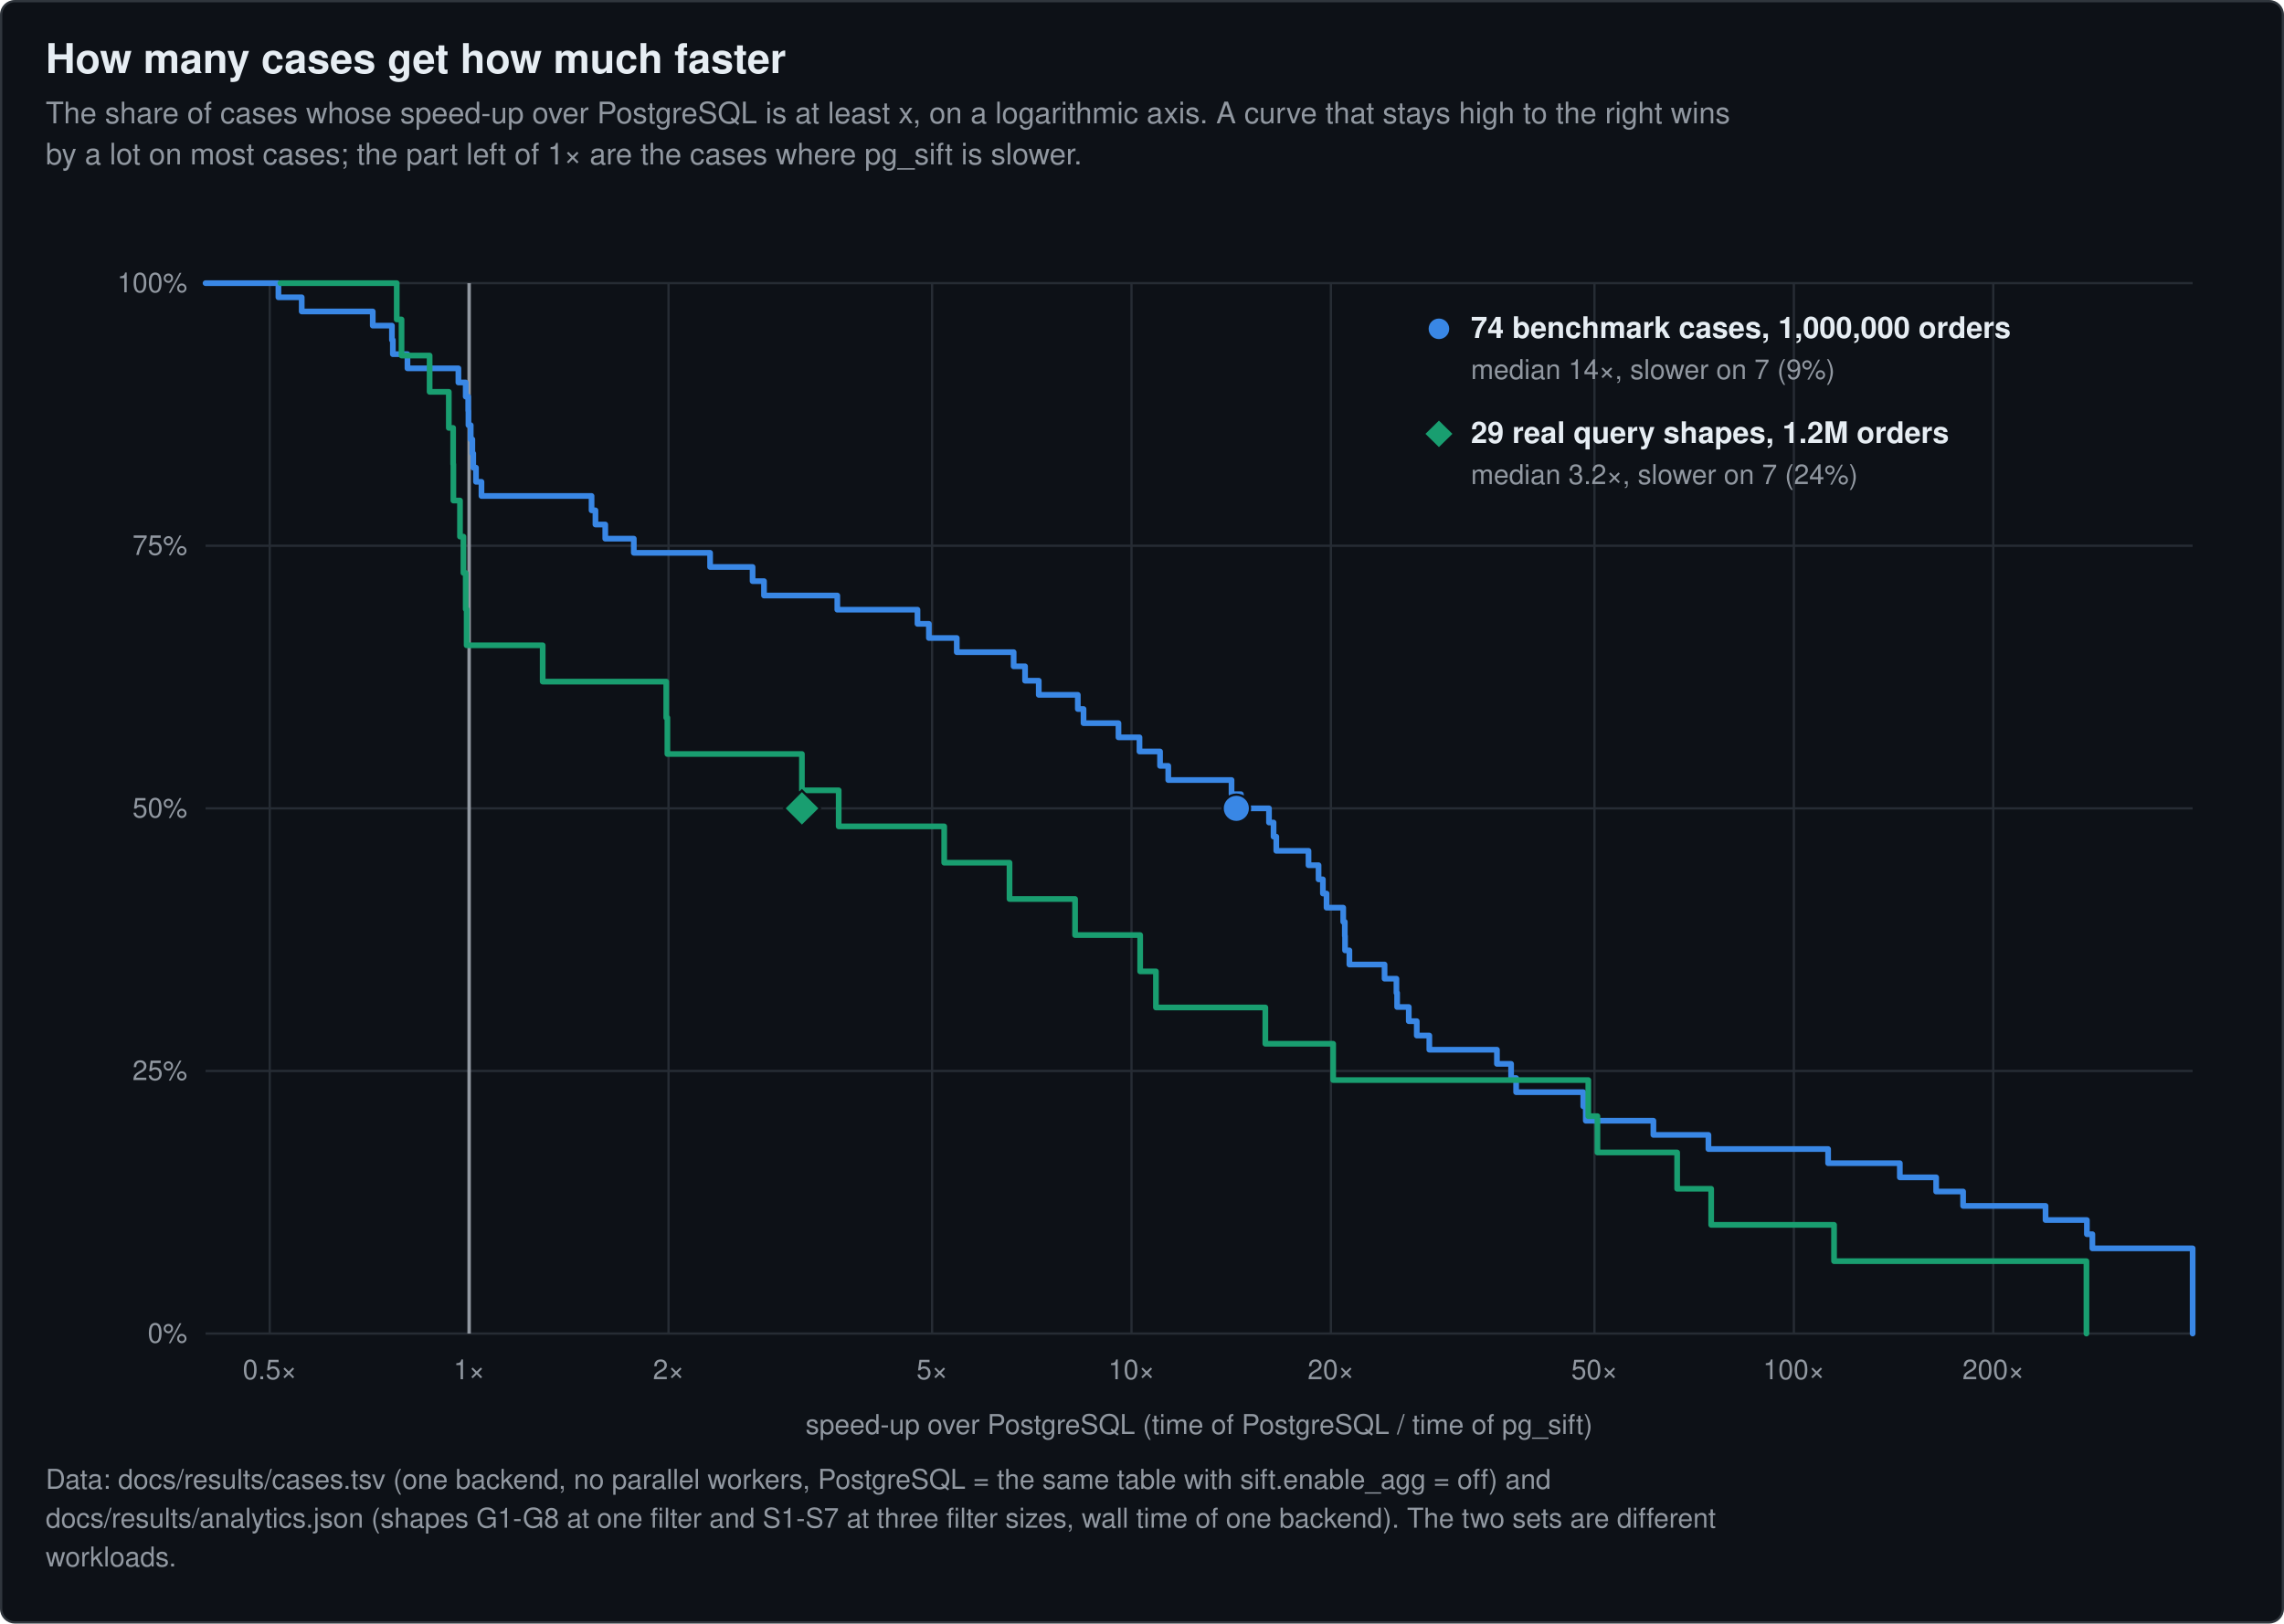
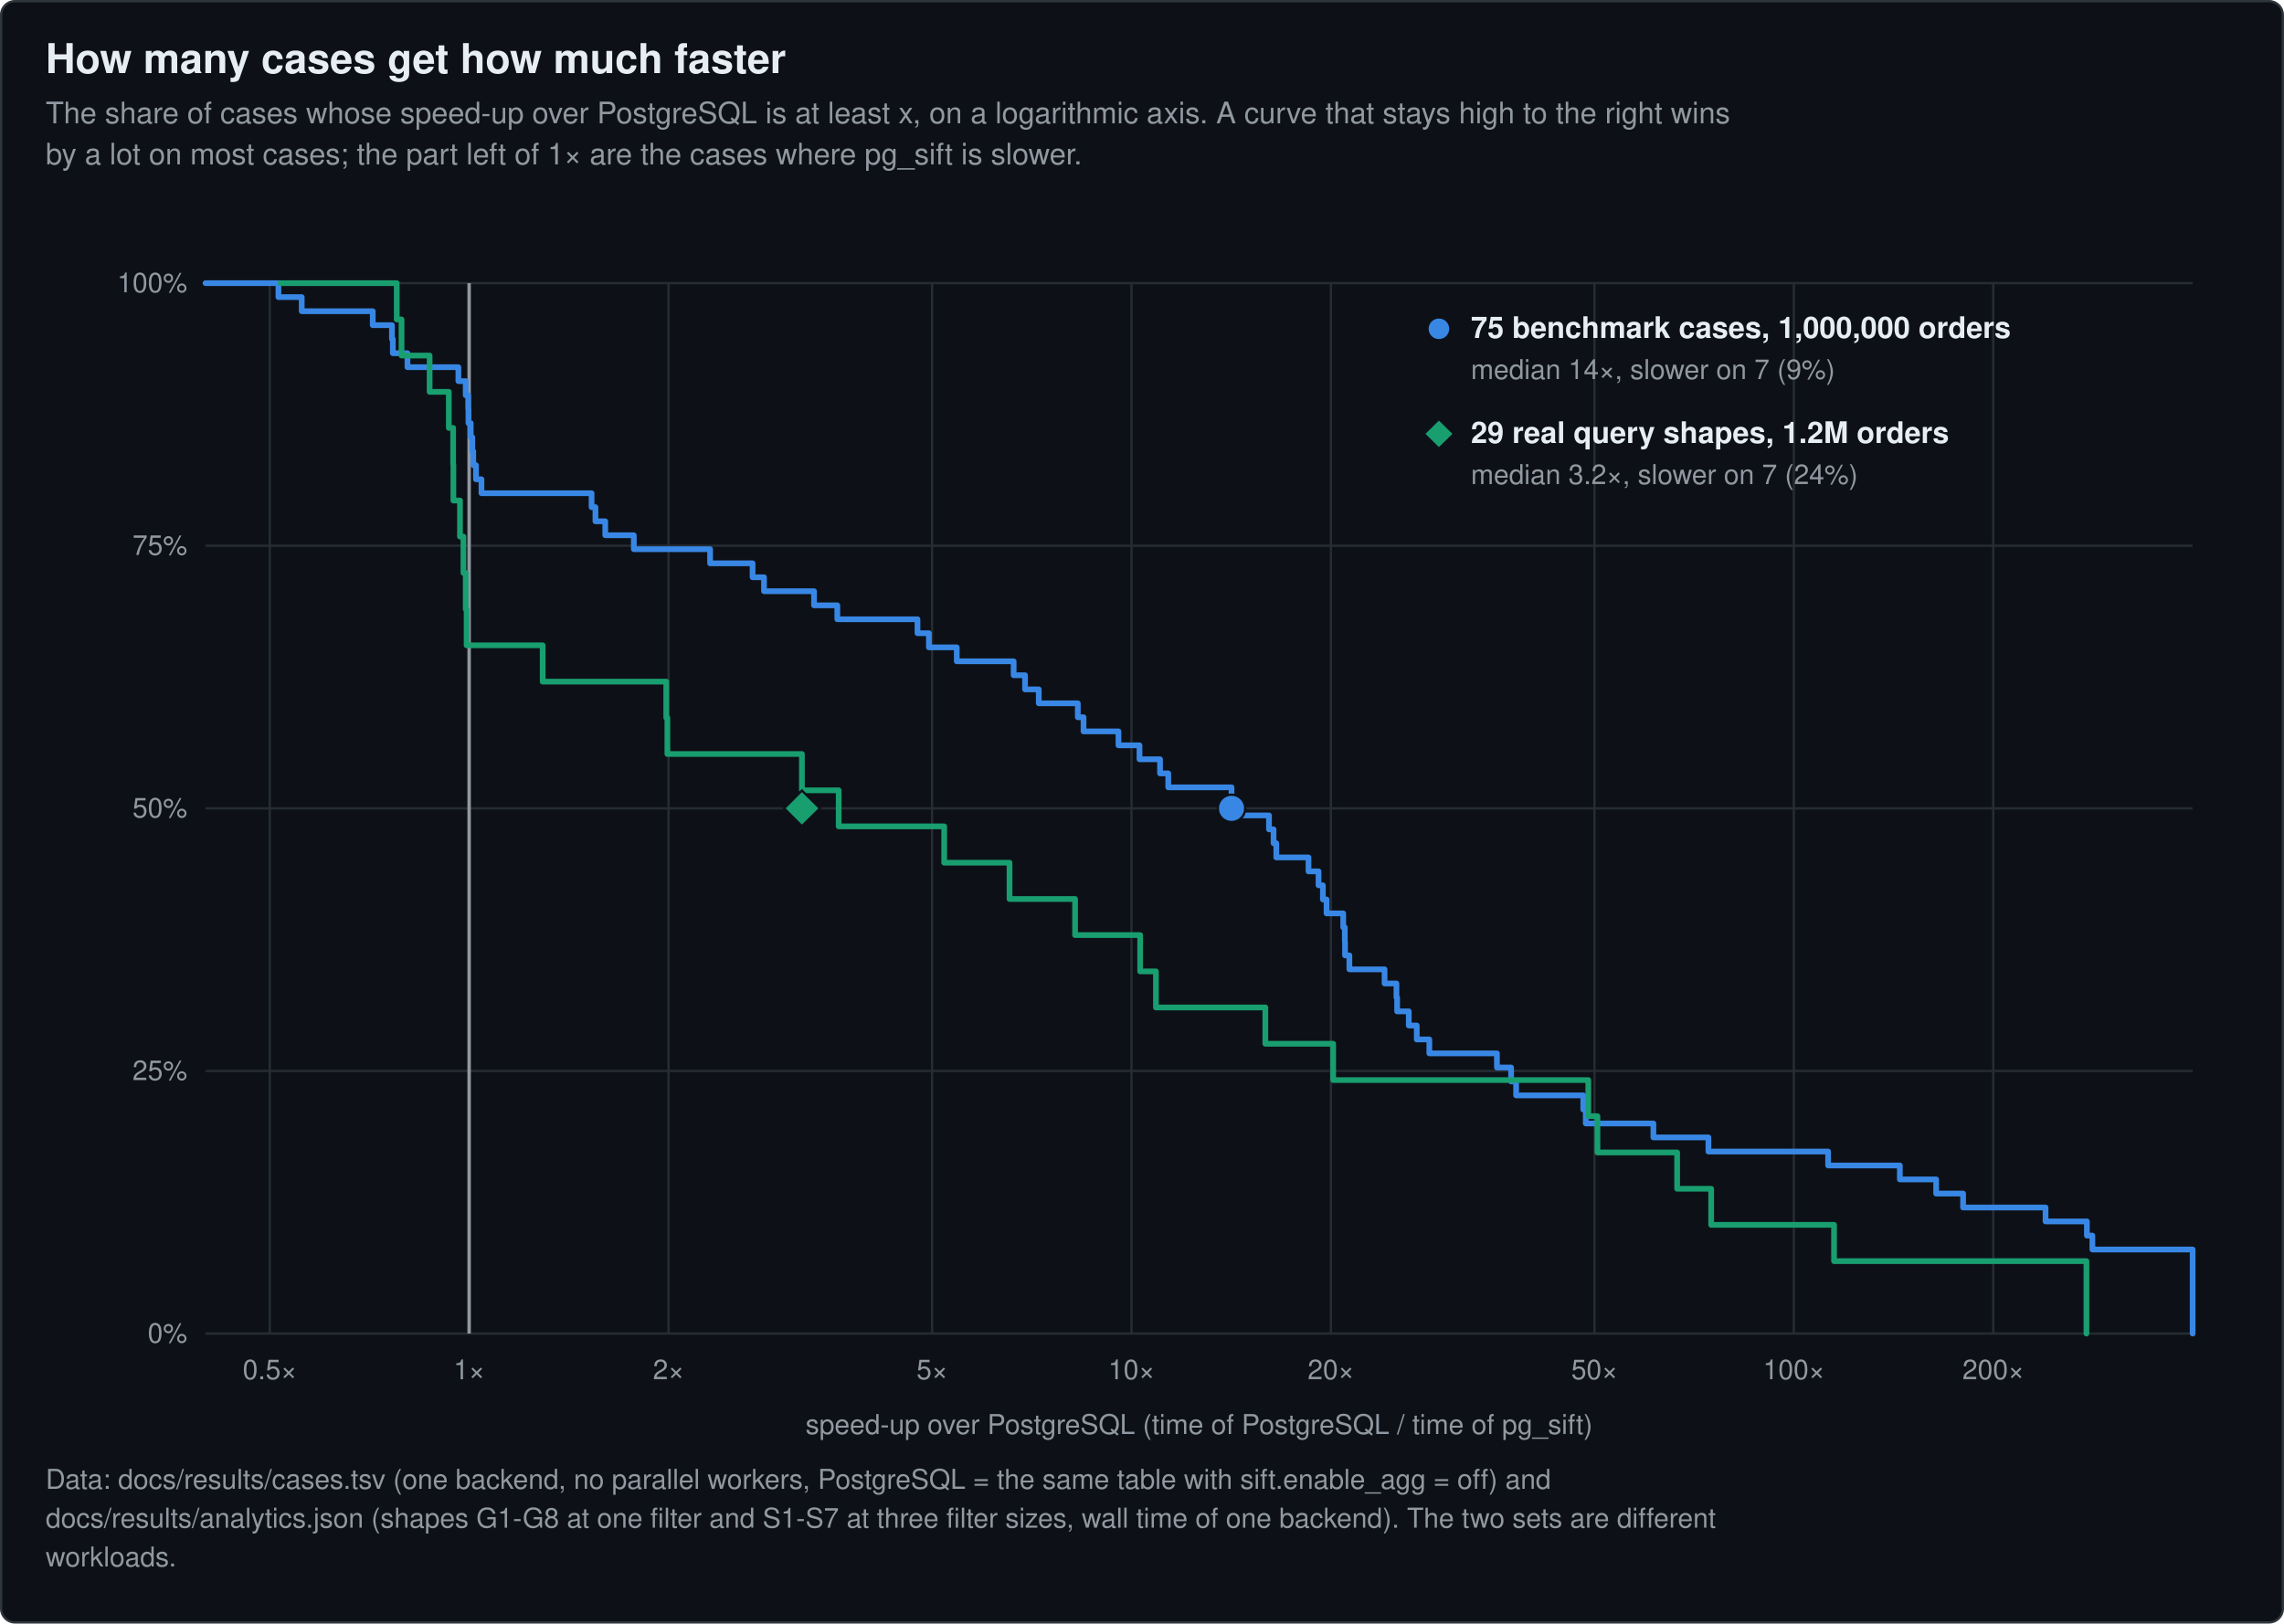
<svg xmlns="http://www.w3.org/2000/svg" width="1000" height="711" viewBox="0 0 1000 711" role="img" aria-labelledby="t d" font-family="Helvetica, Arial, sans-serif">
  <rect x="0.5" y="0.5" width="999" height="710" rx="6" fill="#0d1117" stroke="#30363d" />
  <text x="20" y="32" font-size="18" text-anchor="start" fill="#e6edf3" font-weight="bold">How many cases get how much faster</text>
  <text x="20" y="54" font-size="13" text-anchor="start" fill="#9198a1">The share of cases whose speed-up over PostgreSQL is at least x, on a logarithmic axis. A curve that stays high to the right wins</text>
  <text x="20" y="72" font-size="13" text-anchor="start" fill="#9198a1">by a lot on most cases; the part left of 1× are the cases where pg_sift is slower.</text>
  <line x1="90" y1="584" x2="960" y2="584" stroke="#262c34" stroke-width="1" />
  <text x="82" y="588" font-size="12" text-anchor="end" fill="#9198a1">0%</text>
  <line x1="90" y1="469" x2="960" y2="469" stroke="#262c34" stroke-width="1" />
  <text x="82" y="473" font-size="12" text-anchor="end" fill="#9198a1">25%</text>
  <line x1="90" y1="354" x2="960" y2="354" stroke="#262c34" stroke-width="1" />
  <text x="82" y="358" font-size="12" text-anchor="end" fill="#9198a1">50%</text>
  <line x1="90" y1="239" x2="960" y2="239" stroke="#262c34" stroke-width="1" />
  <text x="82" y="243" font-size="12" text-anchor="end" fill="#9198a1">75%</text>
  <line x1="90" y1="124" x2="960" y2="124" stroke="#262c34" stroke-width="1" />
  <text x="82" y="128" font-size="12" text-anchor="end" fill="#9198a1">100%</text>
  <line x1="118.1" y1="124" x2="118.1" y2="584" stroke="#262c34" stroke-width="1" />
  <text x="118.1" y="604" font-size="12" text-anchor="middle" fill="#9198a1">0.5×</text>
  <line x1="205.4" y1="124" x2="205.4" y2="584" stroke="#9198a1" stroke-width="1.5" />
  <text x="205.4" y="604" font-size="12" text-anchor="middle" fill="#9198a1">1×</text>
  <line x1="292.7" y1="124" x2="292.7" y2="584" stroke="#262c34" stroke-width="1" />
  <text x="292.7" y="604" font-size="12" text-anchor="middle" fill="#9198a1">2×</text>
  <line x1="408.1" y1="124" x2="408.1" y2="584" stroke="#262c34" stroke-width="1" />
  <text x="408.1" y="604" font-size="12" text-anchor="middle" fill="#9198a1">5×</text>
  <line x1="495.4" y1="124" x2="495.4" y2="584" stroke="#262c34" stroke-width="1" />
  <text x="495.4" y="604" font-size="12" text-anchor="middle" fill="#9198a1">10×</text>
  <line x1="582.7" y1="124" x2="582.7" y2="584" stroke="#262c34" stroke-width="1" />
  <text x="582.7" y="604" font-size="12" text-anchor="middle" fill="#9198a1">20×</text>
  <line x1="698.1" y1="124" x2="698.1" y2="584" stroke="#262c34" stroke-width="1" />
  <text x="698.1" y="604" font-size="12" text-anchor="middle" fill="#9198a1">50×</text>
  <line x1="785.4" y1="124" x2="785.4" y2="584" stroke="#262c34" stroke-width="1" />
  <text x="785.4" y="604" font-size="12" text-anchor="middle" fill="#9198a1">100×</text>
  <line x1="872.7" y1="124" x2="872.7" y2="584" stroke="#262c34" stroke-width="1" />
  <text x="872.7" y="604" font-size="12" text-anchor="middle" fill="#9198a1">200×</text>
  <text x="525" y="628" font-size="12" text-anchor="middle" fill="#9198a1">speed-up over PostgreSQL (time of PostgreSQL / time of pg_sift)</text>
-   <polyline fill="none" stroke="#3987e5" stroke-width="2.5" stroke-linejoin="round" stroke-linecap="round" points="90,124 90,124 90,124 121.9,124 121.9,130.2 132.1,130.2 132.1,136.4 163.2,136.4 163.2,142.6 171.6,142.6 171.6,148.9 172,148.9 172,155.1 178.4,155.1 178.4,161.3 200.7,161.3 200.7,167.5 203.9,167.5 203.9,173.7 205,173.7 205,179.9 205.1,179.9 205.1,186.2 206.1,186.2 206.1,192.4 206.8,192.4 206.8,198.6 207.2,198.6 207.2,204.8 208.4,204.8 208.4,211 210.8,211 210.8,217.2 259,217.2 259,223.5 260.7,223.5 260.7,229.7 265,229.7 265,235.9 277.5,235.9 277.5,242.1 310.9,242.1 310.9,248.3 329.5,248.3 329.5,254.5 334.5,254.5 334.5,260.8 366.6,260.8 366.6,267 401.7,267 401.7,273.2 406.7,273.2 406.7,279.4 418.9,279.4 418.9,285.6 443.8,285.6 443.8,291.8 448.8,291.8 448.8,298.1 454.8,298.1 454.8,304.3 471.9,304.3 471.9,310.5 474.4,310.5 474.4,316.7 489.7,316.7 489.7,322.9 498.9,322.9 498.9,329.1 507.9,329.1 507.9,335.4 511.5,335.4 511.5,341.6 539.2,341.6 539.2,347.8 543.3,347.8 543.3,354 555.6,354 555.6,360.2 557.6,360.2 557.6,366.4 558.8,366.4 558.8,372.6 572.9,372.6 572.9,378.9 577.3,378.9 577.3,385.1 579.2,385.1 579.2,391.3 580.8,391.3 580.8,397.5 588.1,397.5 588.1,403.7 588.8,403.7 588.8,409.9 588.9,409.9 588.9,416.2 590.8,416.2 590.8,422.4 606.2,422.4 606.2,428.6 611.4,428.6 611.4,434.8 611.7,434.8 611.7,441 616.8,441 616.8,447.2 620.3,447.2 620.3,453.5 625.8,453.5 625.8,459.7 655.4,459.7 655.4,465.9 661.6,465.9 661.6,472.1 663.8,472.1 663.8,478.3 693.2,478.3 693.2,484.5 694.3,484.5 694.3,490.8 723.9,490.8 723.9,497 748,497 748,503.2 800.4,503.2 800.4,509.4 831.8,509.4 831.8,515.6 847.7,515.6 847.7,521.8 859.5,521.8 859.5,528.1 895.6,528.1 895.6,534.3 913.7,534.3 913.7,540.5 916.1,540.5 916.1,546.7 960,546.7 960,552.9 960,552.9 960,559.1 960,559.1 960,565.4 960,565.4 960,571.6 960,571.6 960,577.8 960,584" />
-   <circle cx="541.3" cy="354" r="5.5" fill="#3987e5" stroke="#0d1117" stroke-width="2" paint-order="stroke" />
+   <polyline fill="none" stroke="#3987e5" stroke-width="2.5" stroke-linejoin="round" stroke-linecap="round" points="90,124 90,124 90,124 121.9,124 121.9,130.1 132.1,130.1 132.1,136.3 163.2,136.3 163.2,142.4 171.6,142.4 171.6,148.5 172,148.5 172,154.7 178.4,154.7 178.4,160.8 200.7,160.8 200.7,166.9 203.9,166.9 203.9,173.1 205,173.1 205,179.2 205.1,179.2 205.1,185.3 206.1,185.3 206.1,191.5 206.8,191.5 206.8,197.6 207.2,197.6 207.2,203.7 208.4,203.7 208.4,209.9 210.8,209.9 210.8,216 259,216 259,222.1 260.7,222.1 260.7,228.3 265,228.3 265,234.4 277.5,234.4 277.5,240.5 310.9,240.5 310.9,246.7 329.5,246.7 329.5,252.8 334.5,252.8 334.5,258.9 356.4,258.9 356.4,265.1 366.6,265.1 366.6,271.2 401.7,271.2 401.7,277.3 406.7,277.3 406.7,283.5 418.9,283.5 418.9,289.6 443.8,289.6 443.8,295.7 448.8,295.7 448.8,301.9 454.8,301.9 454.8,308 471.9,308 471.9,314.1 474.4,314.1 474.4,320.3 489.7,320.3 489.7,326.4 498.9,326.4 498.9,332.5 507.9,332.5 507.9,338.7 511.5,338.7 511.5,344.8 539.2,344.8 539.2,350.9 543.3,350.9 543.3,357.1 555.6,357.1 555.6,363.2 557.6,363.2 557.6,369.3 558.8,369.3 558.8,375.5 572.9,375.5 572.9,381.6 577.3,381.6 577.3,387.7 579.2,387.7 579.2,393.9 580.8,393.9 580.8,400 588.1,400 588.1,406.1 588.8,406.1 588.8,412.3 588.9,412.3 588.9,418.4 590.8,418.4 590.8,424.5 606.2,424.5 606.2,430.7 611.4,430.7 611.4,436.8 611.7,436.8 611.7,442.9 616.8,442.9 616.8,449.1 620.3,449.1 620.3,455.2 625.8,455.2 625.8,461.3 655.4,461.3 655.4,467.5 661.6,467.5 661.6,473.6 663.8,473.6 663.8,479.7 693.2,479.7 693.2,485.9 694.3,485.9 694.3,492 723.9,492 723.9,498.1 748,498.1 748,504.3 800.4,504.3 800.4,510.4 831.8,510.4 831.8,516.5 847.7,516.5 847.7,522.7 859.5,522.7 859.5,528.8 895.6,528.8 895.6,534.9 913.7,534.9 913.7,541.1 916.1,541.1 916.1,547.2 960,547.2 960,553.3 960,553.3 960,559.5 960,559.5 960,565.6 960,565.6 960,571.7 960,571.7 960,577.9 960,584" />
+   <circle cx="539.2" cy="354" r="5.5" fill="#3987e5" stroke="#0d1117" stroke-width="2" paint-order="stroke" />
  <circle cx="630" cy="144" r="4.5" fill="#3987e5" stroke="#0d1117" stroke-width="2" paint-order="stroke" />
-   <text x="644" y="148" font-size="13" text-anchor="start" fill="#e6edf3" font-weight="bold">74 benchmark cases, 1,000,000 orders</text>
+   <text x="644" y="148" font-size="13" text-anchor="start" fill="#e6edf3" font-weight="bold">75 benchmark cases, 1,000,000 orders</text>
  <text x="644" y="166" font-size="12" text-anchor="start" fill="#9198a1">median 14×, slower on 7 (9%)</text>
  <polyline fill="none" stroke="#199e70" stroke-width="2.5" stroke-linejoin="round" stroke-linecap="round" points="122.8,124 122.8,124 122.8,124 173.7,124 173.7,139.9 175.8,139.9 175.8,155.7 188.1,155.7 188.1,171.6 196.5,171.6 196.5,187.4 198.4,187.4 198.4,203.3 198.5,203.3 198.5,219.2 201.4,219.2 201.4,235 202.9,235 202.9,250.9 203.9,250.9 203.9,266.8 204.3,266.8 204.3,282.6 237.6,282.6 237.6,298.5 291.7,298.5 291.7,314.3 292.2,314.3 292.2,330.2 351.1,330.2 351.1,346.1 367.2,346.1 367.2,361.9 413.4,361.9 413.4,377.8 442,377.8 442,393.7 470.7,393.7 470.7,409.5 499.2,409.5 499.2,425.4 506.1,425.4 506.1,441.2 554,441.2 554,457.1 583.7,457.1 583.7,473 695.4,473 695.4,488.8 699.4,488.8 699.4,504.7 734.3,504.7 734.3,520.6 749.2,520.6 749.2,536.4 803,536.4 803,552.3 913.5,552.3 913.5,568.1 913.5,584" />
  <polygon points="351.1,346.9 358.3,354 351.1,361.1 344,354" fill="#199e70" stroke="#0d1117" stroke-width="2" paint-order="stroke" />
  <polygon points="630,184.2 635.9,190 630,195.8 624.1,190" fill="#199e70" stroke="#0d1117" stroke-width="2" paint-order="stroke" />
  <text x="644" y="194" font-size="13" text-anchor="start" fill="#e6edf3" font-weight="bold">29 real query shapes, 1.2M orders</text>
  <text x="644" y="212" font-size="12" text-anchor="start" fill="#9198a1">median 3.2×, slower on 7 (24%)</text>
  <text x="20" y="652" font-size="12" text-anchor="start" fill="#9198a1">Data: docs/results/cases.tsv (one backend, no parallel workers, PostgreSQL = the same table with sift.enable_agg = off) and</text>
  <text x="20" y="669" font-size="12" text-anchor="start" fill="#9198a1">docs/results/analytics.json (shapes G1-G8 at one filter and S1-S7 at three filter sizes, wall time of one backend). The two sets are different</text>
  <text x="20" y="686" font-size="12" text-anchor="start" fill="#9198a1">workloads.</text>
</svg>
